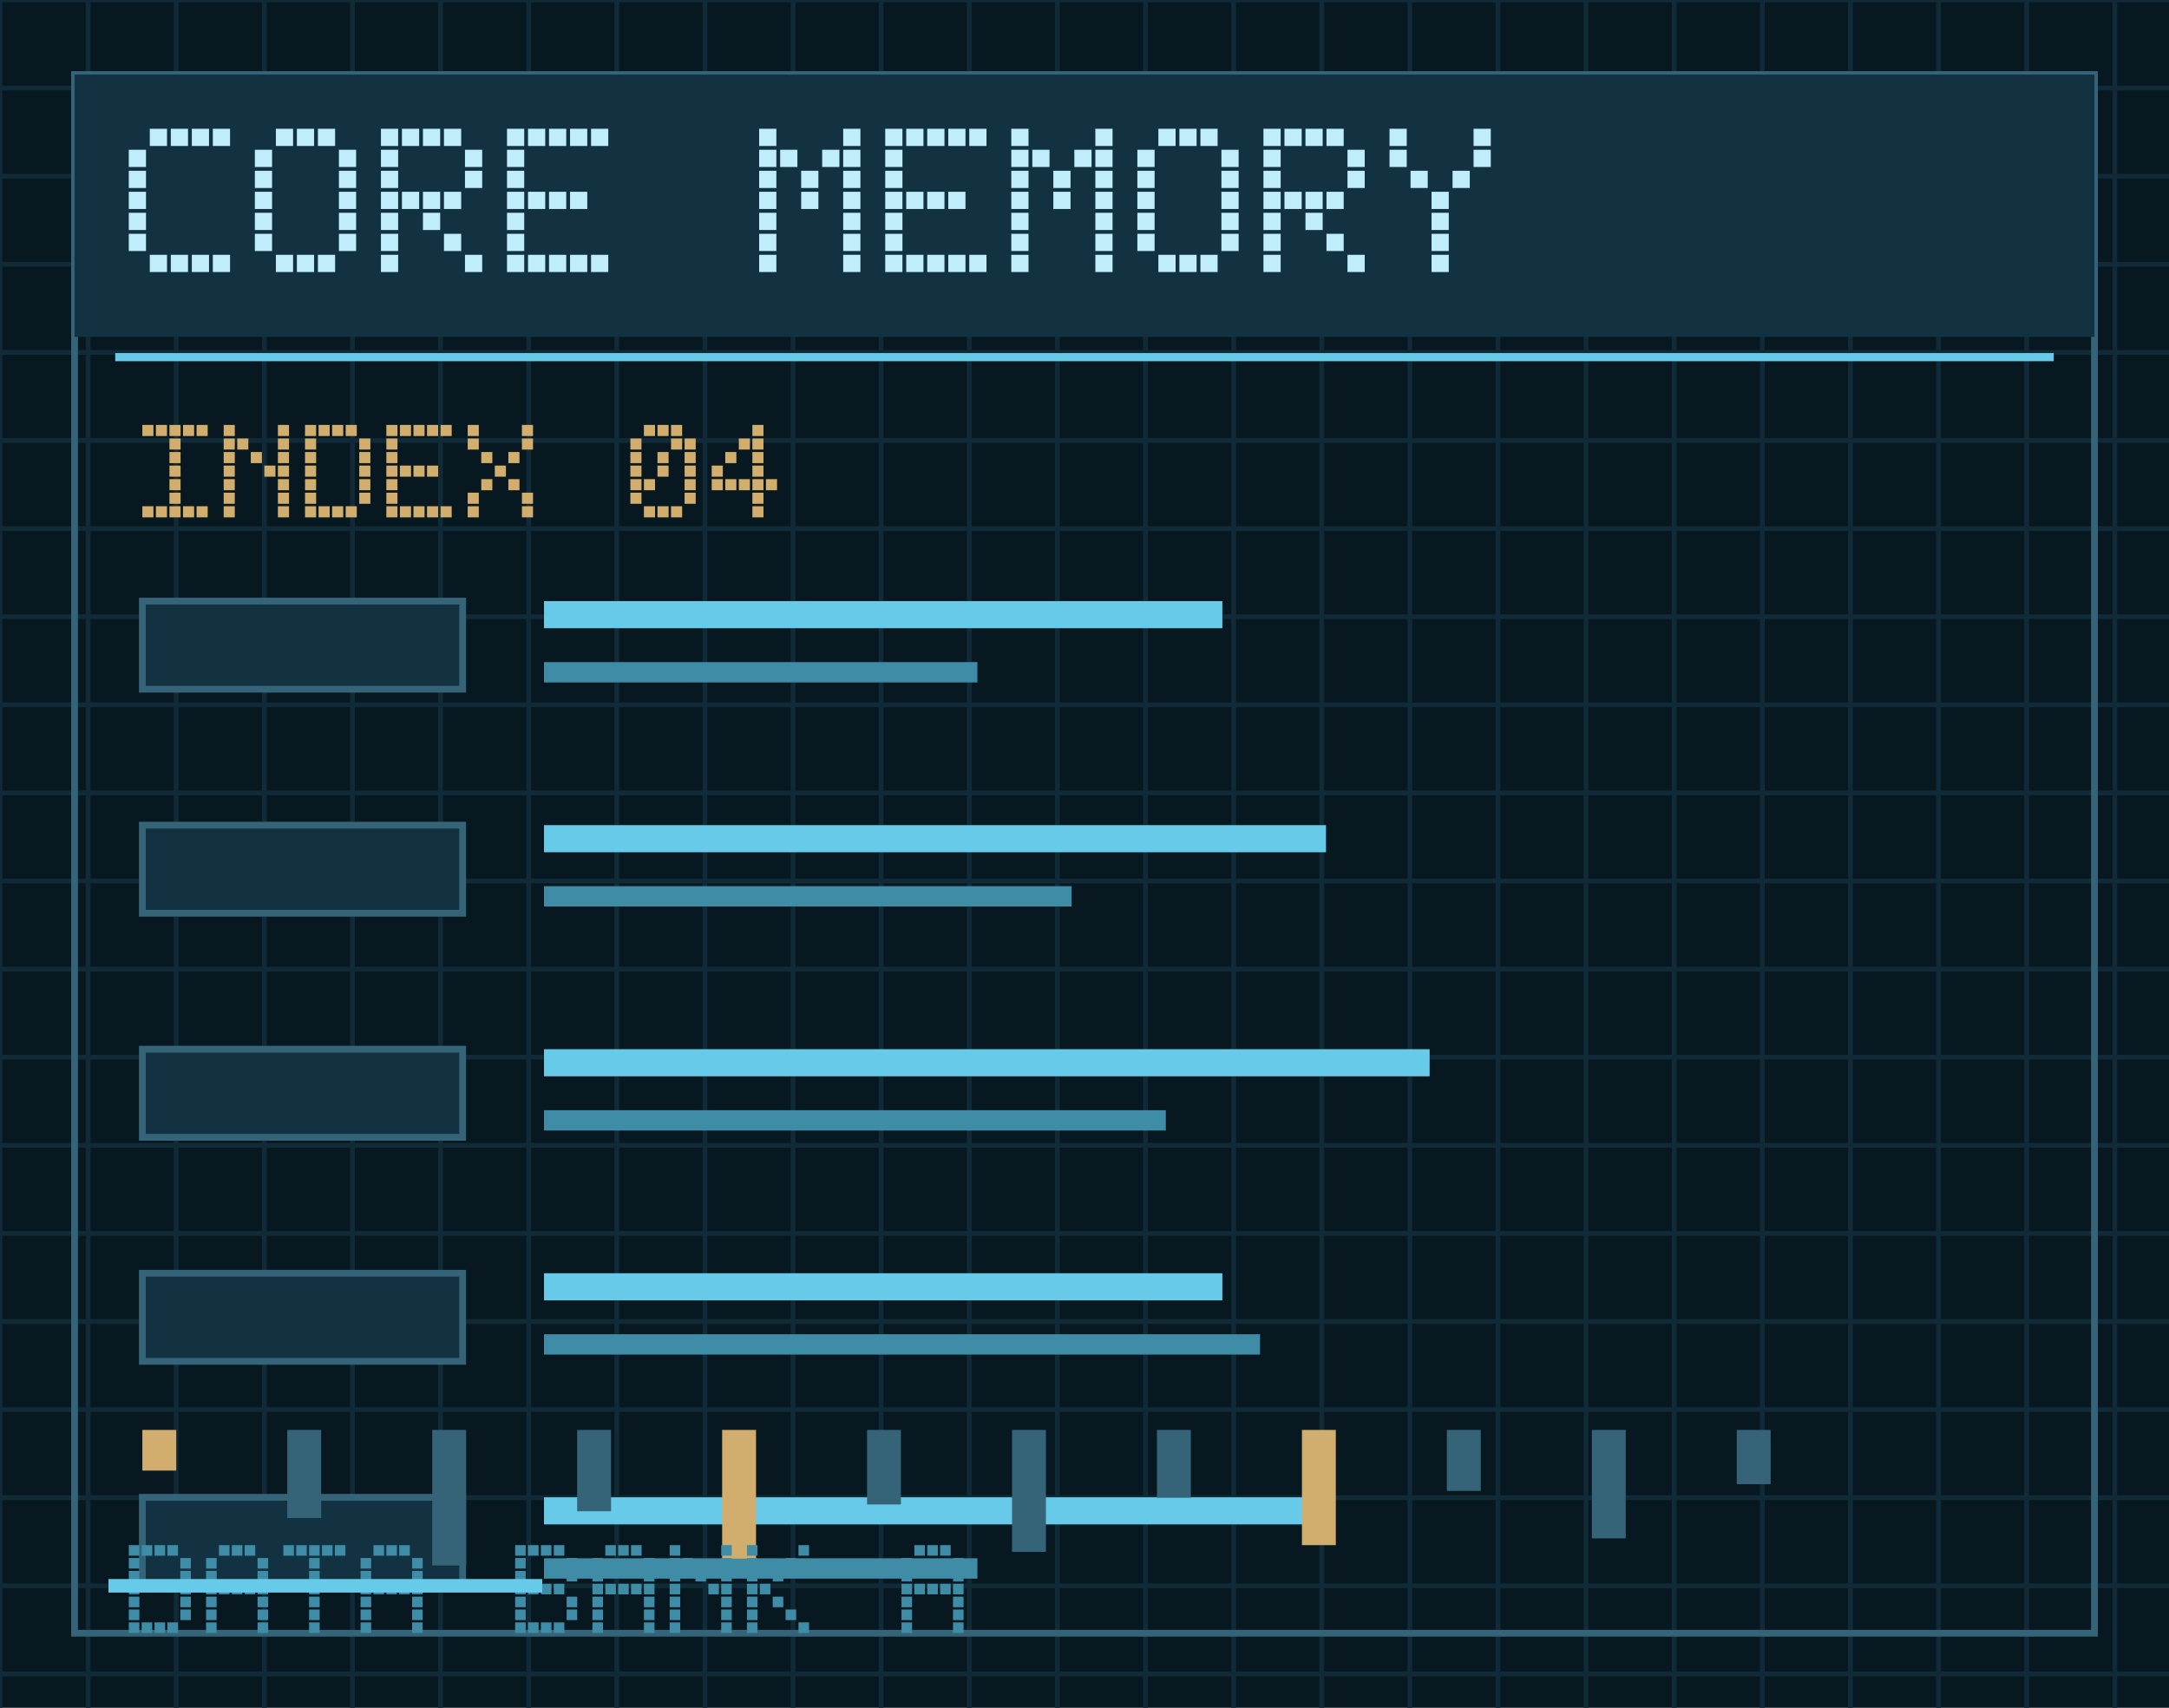
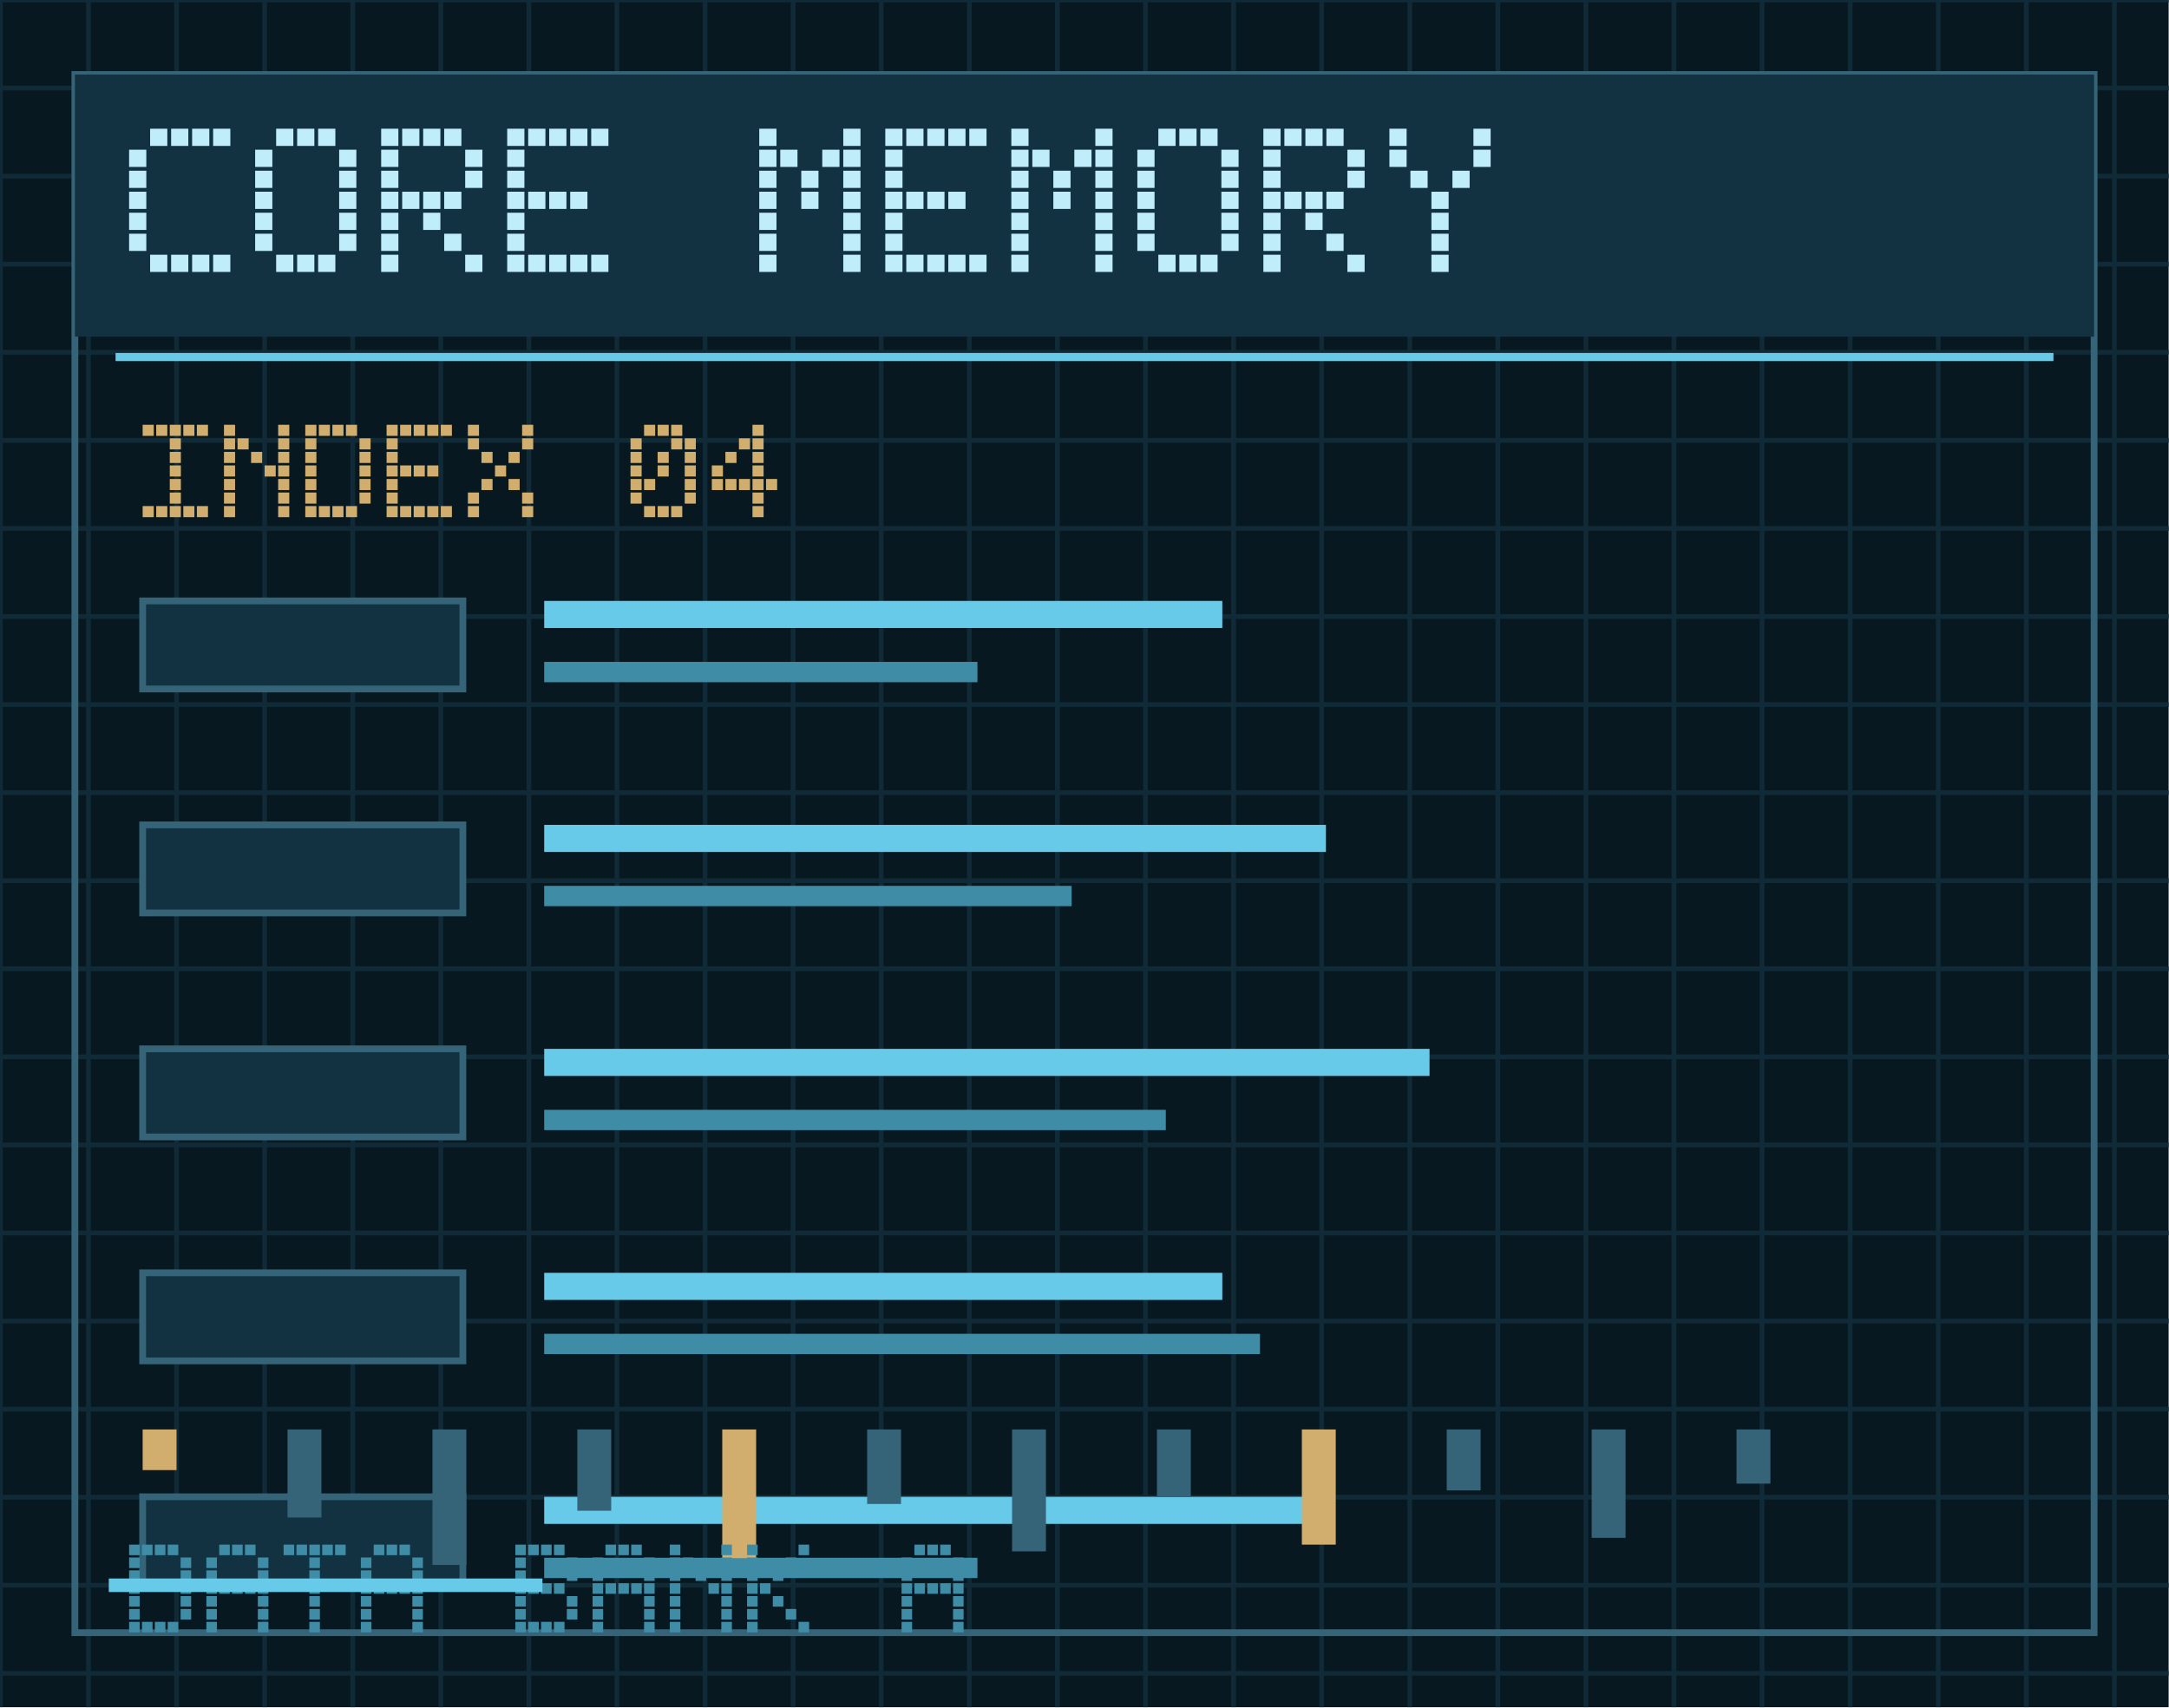
- <svg xmlns="http://www.w3.org/2000/svg" width="320" height="252" viewBox="0 0 320 252">
+ <svg xmlns="http://www.w3.org/2000/svg" width="329" height="259" viewBox="0 0 320 252">
  <rect x="0" y="0" width="320" height="252" fill="#071820" />
  <path d="M0 0L0 252" stroke="#102a37" stroke-width="0.7" fill="none" />
  <path d="M13 0L13 252" stroke="#102a37" stroke-width="0.7" fill="none" />
  <path d="M26 0L26 252" stroke="#102a37" stroke-width="0.7" fill="none" />
  <path d="M39 0L39 252" stroke="#102a37" stroke-width="0.7" fill="none" />
  <path d="M52 0L52 252" stroke="#102a37" stroke-width="0.7" fill="none" />
  <path d="M65 0L65 252" stroke="#102a37" stroke-width="0.7" fill="none" />
  <path d="M78 0L78 252" stroke="#102a37" stroke-width="0.7" fill="none" />
  <path d="M91 0L91 252" stroke="#102a37" stroke-width="0.7" fill="none" />
  <path d="M104 0L104 252" stroke="#102a37" stroke-width="0.7" fill="none" />
  <path d="M117 0L117 252" stroke="#102a37" stroke-width="0.7" fill="none" />
  <path d="M130 0L130 252" stroke="#102a37" stroke-width="0.7" fill="none" />
  <path d="M143 0L143 252" stroke="#102a37" stroke-width="0.7" fill="none" />
  <path d="M156 0L156 252" stroke="#102a37" stroke-width="0.7" fill="none" />
  <path d="M169 0L169 252" stroke="#102a37" stroke-width="0.7" fill="none" />
  <path d="M182 0L182 252" stroke="#102a37" stroke-width="0.7" fill="none" />
  <path d="M195 0L195 252" stroke="#102a37" stroke-width="0.7" fill="none" />
  <path d="M208 0L208 252" stroke="#102a37" stroke-width="0.7" fill="none" />
  <path d="M221 0L221 252" stroke="#102a37" stroke-width="0.7" fill="none" />
  <path d="M234 0L234 252" stroke="#102a37" stroke-width="0.7" fill="none" />
  <path d="M247 0L247 252" stroke="#102a37" stroke-width="0.7" fill="none" />
  <path d="M260 0L260 252" stroke="#102a37" stroke-width="0.7" fill="none" />
  <path d="M273 0L273 252" stroke="#102a37" stroke-width="0.7" fill="none" />
  <path d="M286 0L286 252" stroke="#102a37" stroke-width="0.7" fill="none" />
  <path d="M299 0L299 252" stroke="#102a37" stroke-width="0.7" fill="none" />
  <path d="M312 0L312 252" stroke="#102a37" stroke-width="0.7" fill="none" />
  <path d="M0 0L320 0" stroke="#102a37" stroke-width="0.7" fill="none" />
  <path d="M0 13L320 13" stroke="#102a37" stroke-width="0.7" fill="none" />
  <path d="M0 26L320 26" stroke="#102a37" stroke-width="0.7" fill="none" />
  <path d="M0 39L320 39" stroke="#102a37" stroke-width="0.7" fill="none" />
  <path d="M0 52L320 52" stroke="#102a37" stroke-width="0.7" fill="none" />
  <path d="M0 65L320 65" stroke="#102a37" stroke-width="0.7" fill="none" />
  <path d="M0 78L320 78" stroke="#102a37" stroke-width="0.7" fill="none" />
  <path d="M0 91L320 91" stroke="#102a37" stroke-width="0.7" fill="none" />
  <path d="M0 104L320 104" stroke="#102a37" stroke-width="0.7" fill="none" />
  <path d="M0 117L320 117" stroke="#102a37" stroke-width="0.7" fill="none" />
  <path d="M0 130L320 130" stroke="#102a37" stroke-width="0.7" fill="none" />
  <path d="M0 143L320 143" stroke="#102a37" stroke-width="0.7" fill="none" />
  <path d="M0 156L320 156" stroke="#102a37" stroke-width="0.7" fill="none" />
  <path d="M0 169L320 169" stroke="#102a37" stroke-width="0.7" fill="none" />
  <path d="M0 182L320 182" stroke="#102a37" stroke-width="0.7" fill="none" />
  <path d="M0 195L320 195" stroke="#102a37" stroke-width="0.7" fill="none" />
  <path d="M0 208L320 208" stroke="#102a37" stroke-width="0.7" fill="none" />
  <path d="M0 221L320 221" stroke="#102a37" stroke-width="0.7" fill="none" />
  <path d="M0 234L320 234" stroke="#102a37" stroke-width="0.7" fill="none" />
  <path d="M0 247L320 247" stroke="#102a37" stroke-width="0.7" fill="none" />
  <rect x="11" y="11" width="298" height="230" fill="none" stroke="#356478" stroke-width="1" />
  <rect x="11" y="11" width="298" height="38.7" fill="#123241" />
  <g fill="#c0edfa">
    <rect x="22.1" y="19" width="2.54" height="2.54" />
    <rect x="25.2" y="19" width="2.54" height="2.54" />
    <rect x="28.3" y="19" width="2.54" height="2.54" />
    <rect x="31.4" y="19" width="2.54" height="2.54" />
    <rect x="19" y="22.1" width="2.54" height="2.54" />
    <rect x="19" y="25.2" width="2.54" height="2.54" />
    <rect x="19" y="28.3" width="2.54" height="2.54" />
    <rect x="19" y="31.4" width="2.54" height="2.54" />
    <rect x="19" y="34.5" width="2.54" height="2.54" />
    <rect x="22.1" y="37.6" width="2.54" height="2.54" />
    <rect x="25.2" y="37.6" width="2.54" height="2.54" />
    <rect x="28.3" y="37.6" width="2.54" height="2.54" />
    <rect x="31.4" y="37.6" width="2.54" height="2.54" />
    <rect x="40.7" y="19" width="2.54" height="2.54" />
    <rect x="43.8" y="19" width="2.54" height="2.54" />
    <rect x="46.9" y="19" width="2.54" height="2.54" />
    <rect x="37.6" y="22.1" width="2.54" height="2.54" />
    <rect x="50" y="22.1" width="2.54" height="2.54" />
    <rect x="37.6" y="25.2" width="2.54" height="2.54" />
    <rect x="50" y="25.2" width="2.54" height="2.54" />
    <rect x="37.6" y="28.3" width="2.54" height="2.54" />
    <rect x="50" y="28.3" width="2.54" height="2.54" />
    <rect x="37.6" y="31.4" width="2.54" height="2.54" />
    <rect x="50" y="31.4" width="2.54" height="2.54" />
    <rect x="37.6" y="34.5" width="2.54" height="2.54" />
    <rect x="50" y="34.5" width="2.54" height="2.54" />
    <rect x="40.7" y="37.6" width="2.54" height="2.54" />
    <rect x="43.8" y="37.6" width="2.54" height="2.54" />
    <rect x="46.9" y="37.6" width="2.54" height="2.54" />
    <rect x="56.2" y="19" width="2.54" height="2.54" />
    <rect x="59.3" y="19" width="2.54" height="2.54" />
    <rect x="62.4" y="19" width="2.54" height="2.54" />
    <rect x="65.5" y="19" width="2.54" height="2.54" />
    <rect x="56.2" y="22.1" width="2.54" height="2.54" />
    <rect x="68.6" y="22.1" width="2.54" height="2.54" />
    <rect x="56.2" y="25.2" width="2.54" height="2.54" />
    <rect x="68.6" y="25.2" width="2.54" height="2.54" />
    <rect x="56.2" y="28.3" width="2.54" height="2.54" />
    <rect x="59.3" y="28.3" width="2.54" height="2.54" />
    <rect x="62.4" y="28.3" width="2.54" height="2.54" />
    <rect x="65.5" y="28.3" width="2.54" height="2.54" />
    <rect x="56.2" y="31.4" width="2.54" height="2.54" />
    <rect x="62.4" y="31.4" width="2.54" height="2.54" />
    <rect x="56.2" y="34.5" width="2.54" height="2.54" />
    <rect x="65.5" y="34.5" width="2.54" height="2.54" />
    <rect x="56.2" y="37.6" width="2.54" height="2.54" />
    <rect x="68.6" y="37.6" width="2.54" height="2.54" />
    <rect x="74.8" y="19" width="2.54" height="2.54" />
    <rect x="77.9" y="19" width="2.54" height="2.54" />
    <rect x="81" y="19" width="2.54" height="2.54" />
    <rect x="84.1" y="19" width="2.54" height="2.54" />
    <rect x="87.2" y="19" width="2.54" height="2.54" />
    <rect x="74.8" y="22.1" width="2.54" height="2.54" />
    <rect x="74.8" y="25.2" width="2.54" height="2.54" />
    <rect x="74.8" y="28.3" width="2.54" height="2.54" />
    <rect x="77.9" y="28.3" width="2.54" height="2.54" />
    <rect x="81" y="28.3" width="2.54" height="2.54" />
    <rect x="84.1" y="28.3" width="2.54" height="2.54" />
    <rect x="74.8" y="31.4" width="2.54" height="2.54" />
    <rect x="74.8" y="34.5" width="2.54" height="2.54" />
    <rect x="74.8" y="37.6" width="2.54" height="2.54" />
    <rect x="77.9" y="37.6" width="2.54" height="2.54" />
    <rect x="81" y="37.6" width="2.54" height="2.54" />
    <rect x="84.1" y="37.6" width="2.54" height="2.54" />
    <rect x="87.2" y="37.6" width="2.54" height="2.54" />
    <rect x="112" y="19" width="2.54" height="2.54" />
    <rect x="124.4" y="19" width="2.54" height="2.54" />
    <rect x="112" y="22.1" width="2.54" height="2.54" />
    <rect x="115.1" y="22.1" width="2.54" height="2.54" />
    <rect x="121.3" y="22.1" width="2.54" height="2.54" />
    <rect x="124.4" y="22.1" width="2.54" height="2.54" />
    <rect x="112" y="25.2" width="2.54" height="2.54" />
    <rect x="118.2" y="25.2" width="2.54" height="2.54" />
    <rect x="124.4" y="25.2" width="2.54" height="2.54" />
    <rect x="112" y="28.3" width="2.54" height="2.54" />
    <rect x="118.2" y="28.3" width="2.54" height="2.54" />
    <rect x="124.4" y="28.3" width="2.54" height="2.54" />
    <rect x="112" y="31.4" width="2.54" height="2.54" />
    <rect x="124.4" y="31.4" width="2.54" height="2.54" />
    <rect x="112" y="34.5" width="2.54" height="2.54" />
    <rect x="124.4" y="34.5" width="2.54" height="2.54" />
    <rect x="112" y="37.6" width="2.54" height="2.54" />
    <rect x="124.4" y="37.6" width="2.54" height="2.54" />
    <rect x="130.6" y="19" width="2.54" height="2.54" />
    <rect x="133.7" y="19" width="2.54" height="2.54" />
    <rect x="136.8" y="19" width="2.54" height="2.54" />
    <rect x="139.9" y="19" width="2.54" height="2.54" />
    <rect x="143" y="19" width="2.54" height="2.54" />
    <rect x="130.6" y="22.1" width="2.54" height="2.54" />
    <rect x="130.6" y="25.2" width="2.54" height="2.54" />
    <rect x="130.6" y="28.3" width="2.54" height="2.54" />
    <rect x="133.7" y="28.3" width="2.54" height="2.54" />
    <rect x="136.8" y="28.3" width="2.54" height="2.54" />
    <rect x="139.9" y="28.3" width="2.54" height="2.54" />
    <rect x="130.6" y="31.4" width="2.54" height="2.54" />
    <rect x="130.6" y="34.5" width="2.54" height="2.54" />
    <rect x="130.6" y="37.6" width="2.54" height="2.54" />
    <rect x="133.7" y="37.6" width="2.54" height="2.54" />
    <rect x="136.8" y="37.6" width="2.54" height="2.54" />
    <rect x="139.9" y="37.6" width="2.54" height="2.54" />
    <rect x="143" y="37.6" width="2.54" height="2.54" />
    <rect x="149.2" y="19" width="2.54" height="2.54" />
    <rect x="161.6" y="19" width="2.54" height="2.54" />
    <rect x="149.2" y="22.1" width="2.54" height="2.54" />
    <rect x="152.3" y="22.1" width="2.54" height="2.54" />
    <rect x="158.5" y="22.1" width="2.54" height="2.54" />
    <rect x="161.6" y="22.1" width="2.54" height="2.54" />
    <rect x="149.2" y="25.2" width="2.54" height="2.54" />
    <rect x="155.4" y="25.2" width="2.54" height="2.54" />
    <rect x="161.6" y="25.2" width="2.54" height="2.54" />
    <rect x="149.2" y="28.3" width="2.54" height="2.54" />
    <rect x="155.4" y="28.3" width="2.54" height="2.54" />
    <rect x="161.6" y="28.3" width="2.54" height="2.54" />
    <rect x="149.2" y="31.4" width="2.54" height="2.54" />
    <rect x="161.6" y="31.4" width="2.54" height="2.54" />
    <rect x="149.2" y="34.5" width="2.54" height="2.54" />
    <rect x="161.6" y="34.5" width="2.54" height="2.54" />
    <rect x="149.2" y="37.6" width="2.54" height="2.54" />
    <rect x="161.6" y="37.6" width="2.54" height="2.54" />
    <rect x="170.9" y="19" width="2.54" height="2.54" />
    <rect x="174" y="19" width="2.54" height="2.54" />
    <rect x="177.1" y="19" width="2.54" height="2.54" />
    <rect x="167.8" y="22.1" width="2.54" height="2.54" />
    <rect x="180.2" y="22.1" width="2.54" height="2.54" />
    <rect x="167.8" y="25.2" width="2.54" height="2.54" />
    <rect x="180.2" y="25.2" width="2.54" height="2.54" />
    <rect x="167.8" y="28.3" width="2.54" height="2.54" />
    <rect x="180.2" y="28.3" width="2.54" height="2.54" />
    <rect x="167.8" y="31.4" width="2.54" height="2.54" />
    <rect x="180.2" y="31.4" width="2.54" height="2.54" />
    <rect x="167.8" y="34.5" width="2.54" height="2.54" />
    <rect x="180.2" y="34.5" width="2.54" height="2.54" />
    <rect x="170.9" y="37.6" width="2.54" height="2.54" />
    <rect x="174" y="37.6" width="2.54" height="2.54" />
    <rect x="177.1" y="37.6" width="2.54" height="2.54" />
    <rect x="186.4" y="19" width="2.54" height="2.54" />
    <rect x="189.5" y="19" width="2.54" height="2.54" />
    <rect x="192.6" y="19" width="2.54" height="2.54" />
    <rect x="195.7" y="19" width="2.54" height="2.54" />
    <rect x="186.4" y="22.1" width="2.54" height="2.54" />
    <rect x="198.8" y="22.1" width="2.54" height="2.54" />
    <rect x="186.4" y="25.2" width="2.54" height="2.54" />
    <rect x="198.8" y="25.2" width="2.54" height="2.54" />
    <rect x="186.4" y="28.3" width="2.54" height="2.54" />
    <rect x="189.5" y="28.3" width="2.54" height="2.54" />
    <rect x="192.6" y="28.3" width="2.54" height="2.54" />
    <rect x="195.7" y="28.3" width="2.54" height="2.54" />
    <rect x="186.4" y="31.4" width="2.54" height="2.54" />
    <rect x="192.6" y="31.4" width="2.54" height="2.54" />
    <rect x="186.4" y="34.5" width="2.54" height="2.54" />
    <rect x="195.7" y="34.5" width="2.54" height="2.54" />
    <rect x="186.4" y="37.6" width="2.54" height="2.54" />
    <rect x="198.8" y="37.6" width="2.54" height="2.54" />
    <rect x="205" y="19" width="2.54" height="2.54" />
    <rect x="217.4" y="19" width="2.54" height="2.54" />
    <rect x="205" y="22.1" width="2.54" height="2.54" />
    <rect x="217.4" y="22.1" width="2.54" height="2.54" />
    <rect x="208.1" y="25.2" width="2.54" height="2.54" />
    <rect x="214.3" y="25.2" width="2.54" height="2.54" />
    <rect x="211.2" y="28.3" width="2.54" height="2.54" />
    <rect x="211.2" y="31.4" width="2.54" height="2.54" />
    <rect x="211.2" y="34.5" width="2.54" height="2.54" />
    <rect x="211.2" y="37.6" width="2.54" height="2.54" />
  </g>
  <path d="M17 52.7L303 52.7" stroke="#67cae9" stroke-width="1.2" fill="none" />
  <g fill="#d1ae6d">
    <rect x="21" y="62.7" width="1.64" height="1.64" />
    <rect x="23" y="62.7" width="1.64" height="1.64" />
    <rect x="25" y="62.7" width="1.64" height="1.64" />
    <rect x="27" y="62.7" width="1.64" height="1.64" />
    <rect x="29" y="62.7" width="1.64" height="1.64" />
    <rect x="25" y="64.7" width="1.64" height="1.64" />
    <rect x="25" y="66.7" width="1.64" height="1.64" />
    <rect x="25" y="68.7" width="1.64" height="1.64" />
    <rect x="25" y="70.7" width="1.64" height="1.64" />
    <rect x="25" y="72.7" width="1.64" height="1.64" />
    <rect x="21" y="74.7" width="1.64" height="1.64" />
    <rect x="23" y="74.7" width="1.64" height="1.64" />
    <rect x="25" y="74.7" width="1.64" height="1.64" />
    <rect x="27" y="74.7" width="1.64" height="1.64" />
    <rect x="29" y="74.7" width="1.64" height="1.64" />
    <rect x="33" y="62.7" width="1.64" height="1.64" />
    <rect x="41" y="62.7" width="1.64" height="1.64" />
    <rect x="33" y="64.7" width="1.64" height="1.64" />
    <rect x="35" y="64.7" width="1.64" height="1.64" />
    <rect x="41" y="64.7" width="1.64" height="1.64" />
    <rect x="33" y="66.7" width="1.64" height="1.64" />
    <rect x="37" y="66.7" width="1.64" height="1.64" />
    <rect x="41" y="66.7" width="1.64" height="1.64" />
    <rect x="33" y="68.7" width="1.64" height="1.64" />
    <rect x="39" y="68.7" width="1.64" height="1.64" />
    <rect x="41" y="68.7" width="1.64" height="1.64" />
    <rect x="33" y="70.7" width="1.64" height="1.64" />
    <rect x="41" y="70.7" width="1.64" height="1.64" />
    <rect x="33" y="72.7" width="1.64" height="1.64" />
    <rect x="41" y="72.7" width="1.64" height="1.64" />
    <rect x="33" y="74.7" width="1.64" height="1.64" />
    <rect x="41" y="74.7" width="1.64" height="1.64" />
    <rect x="45" y="62.7" width="1.64" height="1.64" />
    <rect x="47" y="62.7" width="1.64" height="1.64" />
    <rect x="49" y="62.7" width="1.64" height="1.64" />
    <rect x="51" y="62.7" width="1.64" height="1.64" />
    <rect x="45" y="64.7" width="1.64" height="1.64" />
    <rect x="53" y="64.7" width="1.64" height="1.64" />
    <rect x="45" y="66.7" width="1.64" height="1.64" />
    <rect x="53" y="66.7" width="1.64" height="1.64" />
    <rect x="45" y="68.7" width="1.64" height="1.64" />
    <rect x="53" y="68.7" width="1.64" height="1.64" />
    <rect x="45" y="70.7" width="1.64" height="1.64" />
    <rect x="53" y="70.7" width="1.64" height="1.64" />
    <rect x="45" y="72.7" width="1.64" height="1.64" />
    <rect x="53" y="72.7" width="1.64" height="1.64" />
    <rect x="45" y="74.7" width="1.64" height="1.64" />
    <rect x="47" y="74.7" width="1.64" height="1.64" />
    <rect x="49" y="74.7" width="1.64" height="1.64" />
    <rect x="51" y="74.7" width="1.64" height="1.64" />
    <rect x="57" y="62.7" width="1.64" height="1.64" />
    <rect x="59" y="62.7" width="1.64" height="1.64" />
    <rect x="61" y="62.7" width="1.64" height="1.64" />
    <rect x="63" y="62.7" width="1.64" height="1.64" />
    <rect x="65" y="62.7" width="1.64" height="1.64" />
    <rect x="57" y="64.7" width="1.64" height="1.64" />
    <rect x="57" y="66.7" width="1.64" height="1.64" />
    <rect x="57" y="68.7" width="1.64" height="1.64" />
    <rect x="59" y="68.7" width="1.64" height="1.64" />
    <rect x="61" y="68.7" width="1.64" height="1.64" />
    <rect x="63" y="68.7" width="1.64" height="1.64" />
    <rect x="57" y="70.7" width="1.64" height="1.64" />
    <rect x="57" y="72.7" width="1.64" height="1.64" />
    <rect x="57" y="74.7" width="1.64" height="1.64" />
    <rect x="59" y="74.7" width="1.64" height="1.64" />
    <rect x="61" y="74.7" width="1.64" height="1.64" />
    <rect x="63" y="74.7" width="1.64" height="1.64" />
    <rect x="65" y="74.7" width="1.64" height="1.64" />
    <rect x="69" y="62.7" width="1.64" height="1.64" />
    <rect x="77" y="62.7" width="1.64" height="1.64" />
    <rect x="69" y="64.7" width="1.64" height="1.64" />
    <rect x="77" y="64.7" width="1.64" height="1.64" />
    <rect x="71" y="66.7" width="1.64" height="1.64" />
    <rect x="75" y="66.7" width="1.64" height="1.64" />
    <rect x="73" y="68.7" width="1.64" height="1.64" />
    <rect x="71" y="70.7" width="1.64" height="1.64" />
    <rect x="75" y="70.7" width="1.64" height="1.64" />
    <rect x="69" y="72.7" width="1.64" height="1.64" />
    <rect x="77" y="72.7" width="1.64" height="1.64" />
    <rect x="69" y="74.7" width="1.64" height="1.64" />
    <rect x="77" y="74.7" width="1.64" height="1.64" />
    <rect x="95" y="62.7" width="1.64" height="1.64" />
    <rect x="97" y="62.7" width="1.64" height="1.64" />
    <rect x="99" y="62.7" width="1.64" height="1.64" />
    <rect x="93" y="64.7" width="1.64" height="1.64" />
    <rect x="99" y="64.7" width="1.64" height="1.64" />
    <rect x="101" y="64.7" width="1.64" height="1.64" />
    <rect x="93" y="66.7" width="1.64" height="1.64" />
    <rect x="97" y="66.7" width="1.64" height="1.64" />
    <rect x="101" y="66.7" width="1.64" height="1.64" />
    <rect x="93" y="68.7" width="1.64" height="1.64" />
    <rect x="97" y="68.7" width="1.64" height="1.64" />
    <rect x="101" y="68.7" width="1.64" height="1.64" />
    <rect x="93" y="70.7" width="1.64" height="1.64" />
    <rect x="95" y="70.7" width="1.64" height="1.64" />
    <rect x="101" y="70.7" width="1.64" height="1.64" />
    <rect x="93" y="72.7" width="1.64" height="1.64" />
    <rect x="101" y="72.7" width="1.64" height="1.64" />
    <rect x="95" y="74.7" width="1.64" height="1.64" />
    <rect x="97" y="74.7" width="1.64" height="1.64" />
    <rect x="99" y="74.7" width="1.64" height="1.64" />
    <rect x="111" y="62.7" width="1.64" height="1.64" />
    <rect x="109" y="64.7" width="1.64" height="1.64" />
    <rect x="111" y="64.7" width="1.64" height="1.64" />
    <rect x="107" y="66.7" width="1.64" height="1.64" />
    <rect x="111" y="66.7" width="1.64" height="1.64" />
    <rect x="105" y="68.7" width="1.64" height="1.64" />
    <rect x="111" y="68.7" width="1.64" height="1.64" />
    <rect x="105" y="70.7" width="1.64" height="1.64" />
    <rect x="107" y="70.7" width="1.64" height="1.64" />
    <rect x="109" y="70.7" width="1.64" height="1.64" />
    <rect x="111" y="70.7" width="1.64" height="1.64" />
    <rect x="113" y="70.7" width="1.64" height="1.64" />
    <rect x="111" y="72.7" width="1.64" height="1.64" />
    <rect x="111" y="74.7" width="1.64" height="1.64" />
  </g>
  <rect x="21" y="88.7" width="47.26" height="13" fill="#123241" stroke="#356478" stroke-width="1" />
  <rect x="80.26" y="88.7" width="100.08" height="4" fill="#67cae9" />
  <rect x="80.26" y="97.7" width="63.94" height="3" fill="#3f8ca6" />
  <rect x="21" y="121.76" width="47.26" height="13" fill="#123241" stroke="#356478" stroke-width="1" />
  <rect x="80.26" y="121.76" width="115.37" height="4" fill="#67cae9" />
  <rect x="80.26" y="130.76" width="77.84" height="3" fill="#3f8ca6" />
  <rect x="21" y="154.82" width="47.26" height="13" fill="#123241" stroke="#356478" stroke-width="1" />
  <rect x="80.26" y="154.82" width="130.66" height="4" fill="#67cae9" />
  <rect x="80.26" y="163.82" width="91.74" height="3" fill="#3f8ca6" />
  <rect x="21" y="187.88" width="47.26" height="13" fill="#123241" stroke="#356478" stroke-width="1" />
  <rect x="80.26" y="187.88" width="100.08" height="4" fill="#67cae9" />
  <rect x="80.26" y="196.88" width="105.64" height="3" fill="#3f8ca6" />
  <rect x="21" y="220.94" width="47.26" height="13" fill="#123241" stroke="#356478" stroke-width="1" />
  <rect x="80.26" y="220.94" width="115.37" height="4" fill="#67cae9" />
  <rect x="80.26" y="229.94" width="63.94" height="3" fill="#3f8ca6" />
  <rect x="21" y="211" width="5" height="6" fill="#d1ae6d" />
  <rect x="42.38" y="211" width="5" height="13" fill="#356478" />
  <rect x="63.77" y="211" width="5" height="20" fill="#356478" />
  <rect x="85.15" y="211" width="5" height="12" fill="#356478" />
  <rect x="106.54" y="211" width="5" height="19" fill="#d1ae6d" />
  <rect x="127.92" y="211" width="5" height="11" fill="#356478" />
  <rect x="149.31" y="211" width="5" height="18" fill="#356478" />
  <rect x="170.69" y="211" width="5" height="10" fill="#356478" />
  <rect x="192.08" y="211" width="5" height="17" fill="#d1ae6d" />
  <rect x="213.46" y="211" width="5" height="9" fill="#356478" />
  <rect x="234.85" y="211" width="5" height="16" fill="#356478" />
  <rect x="256.23" y="211" width="5" height="8" fill="#356478" />
  <g fill="#3f8ca6">
    <rect x="19" y="228" width="1.56" height="1.56" />
    <rect x="20.9" y="228" width="1.56" height="1.56" />
    <rect x="22.8" y="228" width="1.56" height="1.56" />
    <rect x="24.7" y="228" width="1.56" height="1.56" />
    <rect x="19" y="229.9" width="1.56" height="1.56" />
    <rect x="26.6" y="229.9" width="1.56" height="1.56" />
    <rect x="19" y="231.8" width="1.56" height="1.56" />
    <rect x="26.6" y="231.8" width="1.56" height="1.56" />
    <rect x="19" y="233.7" width="1.56" height="1.56" />
    <rect x="26.6" y="233.7" width="1.56" height="1.56" />
    <rect x="19" y="235.6" width="1.56" height="1.56" />
    <rect x="26.6" y="235.6" width="1.56" height="1.56" />
    <rect x="19" y="237.5" width="1.56" height="1.56" />
    <rect x="26.6" y="237.5" width="1.56" height="1.56" />
    <rect x="19" y="239.4" width="1.56" height="1.56" />
    <rect x="20.9" y="239.4" width="1.56" height="1.56" />
    <rect x="22.8" y="239.4" width="1.56" height="1.56" />
    <rect x="24.7" y="239.4" width="1.56" height="1.56" />
    <rect x="32.3" y="228" width="1.56" height="1.56" />
    <rect x="34.2" y="228" width="1.56" height="1.56" />
    <rect x="36.1" y="228" width="1.56" height="1.56" />
    <rect x="30.4" y="229.9" width="1.56" height="1.56" />
    <rect x="38" y="229.9" width="1.56" height="1.56" />
    <rect x="30.4" y="231.8" width="1.56" height="1.56" />
    <rect x="38" y="231.8" width="1.56" height="1.56" />
    <rect x="30.4" y="233.7" width="1.56" height="1.56" />
    <rect x="32.3" y="233.7" width="1.56" height="1.56" />
    <rect x="34.2" y="233.7" width="1.56" height="1.56" />
    <rect x="36.1" y="233.7" width="1.56" height="1.56" />
    <rect x="38" y="233.7" width="1.56" height="1.56" />
    <rect x="30.4" y="235.6" width="1.56" height="1.56" />
    <rect x="38" y="235.6" width="1.56" height="1.56" />
    <rect x="30.4" y="237.5" width="1.56" height="1.56" />
    <rect x="38" y="237.5" width="1.56" height="1.56" />
    <rect x="30.4" y="239.4" width="1.56" height="1.56" />
    <rect x="38" y="239.4" width="1.56" height="1.56" />
    <rect x="41.8" y="228" width="1.56" height="1.56" />
    <rect x="43.7" y="228" width="1.56" height="1.56" />
    <rect x="45.6" y="228" width="1.56" height="1.56" />
    <rect x="47.5" y="228" width="1.56" height="1.56" />
    <rect x="49.4" y="228" width="1.56" height="1.56" />
    <rect x="45.6" y="229.9" width="1.56" height="1.56" />
    <rect x="45.6" y="231.8" width="1.56" height="1.56" />
    <rect x="45.6" y="233.7" width="1.56" height="1.56" />
    <rect x="45.6" y="235.6" width="1.56" height="1.56" />
    <rect x="45.6" y="237.5" width="1.56" height="1.56" />
    <rect x="45.6" y="239.4" width="1.56" height="1.56" />
    <rect x="55.1" y="228" width="1.56" height="1.56" />
    <rect x="57" y="228" width="1.56" height="1.56" />
    <rect x="58.9" y="228" width="1.56" height="1.56" />
    <rect x="53.2" y="229.9" width="1.56" height="1.56" />
    <rect x="60.8" y="229.9" width="1.56" height="1.56" />
    <rect x="53.2" y="231.8" width="1.56" height="1.56" />
    <rect x="60.8" y="231.8" width="1.56" height="1.56" />
    <rect x="53.2" y="233.7" width="1.56" height="1.56" />
    <rect x="55.1" y="233.7" width="1.56" height="1.56" />
    <rect x="57" y="233.7" width="1.56" height="1.56" />
    <rect x="58.9" y="233.7" width="1.56" height="1.56" />
    <rect x="60.8" y="233.7" width="1.56" height="1.56" />
    <rect x="53.2" y="235.6" width="1.56" height="1.56" />
    <rect x="60.8" y="235.6" width="1.56" height="1.56" />
    <rect x="53.2" y="237.5" width="1.56" height="1.56" />
    <rect x="60.8" y="237.5" width="1.56" height="1.56" />
    <rect x="53.2" y="239.4" width="1.56" height="1.56" />
    <rect x="60.8" y="239.4" width="1.56" height="1.56" />
    <rect x="76" y="228" width="1.56" height="1.56" />
    <rect x="77.9" y="228" width="1.56" height="1.56" />
    <rect x="79.8" y="228" width="1.56" height="1.56" />
    <rect x="81.7" y="228" width="1.56" height="1.56" />
    <rect x="76" y="229.9" width="1.56" height="1.56" />
    <rect x="83.6" y="229.9" width="1.56" height="1.56" />
    <rect x="76" y="231.8" width="1.56" height="1.56" />
    <rect x="83.6" y="231.8" width="1.56" height="1.56" />
    <rect x="76" y="233.7" width="1.56" height="1.56" />
    <rect x="77.9" y="233.7" width="1.56" height="1.56" />
    <rect x="79.8" y="233.7" width="1.56" height="1.56" />
    <rect x="81.7" y="233.7" width="1.56" height="1.56" />
    <rect x="76" y="235.6" width="1.56" height="1.56" />
    <rect x="83.6" y="235.6" width="1.56" height="1.56" />
    <rect x="76" y="237.5" width="1.56" height="1.56" />
    <rect x="83.6" y="237.5" width="1.56" height="1.56" />
    <rect x="76" y="239.4" width="1.56" height="1.56" />
    <rect x="77.9" y="239.4" width="1.56" height="1.56" />
    <rect x="79.8" y="239.4" width="1.56" height="1.56" />
    <rect x="81.7" y="239.4" width="1.56" height="1.56" />
    <rect x="89.3" y="228" width="1.56" height="1.56" />
    <rect x="91.2" y="228" width="1.56" height="1.56" />
    <rect x="93.1" y="228" width="1.56" height="1.56" />
    <rect x="87.4" y="229.9" width="1.56" height="1.56" />
    <rect x="95" y="229.9" width="1.56" height="1.56" />
    <rect x="87.4" y="231.8" width="1.56" height="1.56" />
    <rect x="95" y="231.8" width="1.56" height="1.56" />
    <rect x="87.4" y="233.7" width="1.56" height="1.56" />
    <rect x="89.3" y="233.7" width="1.56" height="1.56" />
    <rect x="91.2" y="233.7" width="1.56" height="1.56" />
    <rect x="93.1" y="233.7" width="1.56" height="1.56" />
    <rect x="95" y="233.7" width="1.56" height="1.56" />
    <rect x="87.4" y="235.6" width="1.56" height="1.56" />
    <rect x="95" y="235.6" width="1.56" height="1.56" />
    <rect x="87.4" y="237.5" width="1.56" height="1.56" />
    <rect x="95" y="237.5" width="1.56" height="1.56" />
    <rect x="87.4" y="239.4" width="1.56" height="1.56" />
    <rect x="95" y="239.4" width="1.56" height="1.56" />
    <rect x="98.8" y="228" width="1.56" height="1.56" />
    <rect x="106.4" y="228" width="1.56" height="1.56" />
    <rect x="98.8" y="229.9" width="1.56" height="1.56" />
    <rect x="100.7" y="229.9" width="1.56" height="1.56" />
    <rect x="106.4" y="229.9" width="1.56" height="1.56" />
    <rect x="98.8" y="231.8" width="1.56" height="1.56" />
    <rect x="102.6" y="231.8" width="1.56" height="1.56" />
    <rect x="106.4" y="231.8" width="1.56" height="1.56" />
    <rect x="98.8" y="233.7" width="1.56" height="1.56" />
    <rect x="104.5" y="233.7" width="1.56" height="1.56" />
    <rect x="106.4" y="233.7" width="1.56" height="1.56" />
    <rect x="98.8" y="235.6" width="1.56" height="1.56" />
    <rect x="106.4" y="235.6" width="1.56" height="1.56" />
    <rect x="98.8" y="237.5" width="1.56" height="1.56" />
    <rect x="106.4" y="237.5" width="1.56" height="1.56" />
    <rect x="98.8" y="239.4" width="1.56" height="1.56" />
    <rect x="106.4" y="239.4" width="1.56" height="1.56" />
    <rect x="110.2" y="228" width="1.56" height="1.56" />
    <rect x="117.8" y="228" width="1.56" height="1.56" />
    <rect x="110.2" y="229.9" width="1.56" height="1.56" />
    <rect x="115.9" y="229.9" width="1.56" height="1.56" />
    <rect x="110.2" y="231.8" width="1.56" height="1.56" />
    <rect x="114" y="231.8" width="1.56" height="1.56" />
    <rect x="110.2" y="233.7" width="1.56" height="1.56" />
    <rect x="112.1" y="233.7" width="1.56" height="1.56" />
    <rect x="110.2" y="235.6" width="1.56" height="1.56" />
    <rect x="114" y="235.6" width="1.56" height="1.56" />
    <rect x="110.2" y="237.5" width="1.56" height="1.56" />
    <rect x="115.9" y="237.5" width="1.56" height="1.56" />
    <rect x="110.2" y="239.4" width="1.56" height="1.56" />
    <rect x="117.8" y="239.4" width="1.56" height="1.56" />
    <rect x="134.9" y="228" width="1.56" height="1.56" />
    <rect x="136.8" y="228" width="1.56" height="1.56" />
    <rect x="138.7" y="228" width="1.56" height="1.56" />
    <rect x="133" y="229.9" width="1.56" height="1.56" />
    <rect x="140.6" y="229.9" width="1.56" height="1.56" />
    <rect x="133" y="231.8" width="1.56" height="1.56" />
    <rect x="140.6" y="231.8" width="1.56" height="1.56" />
    <rect x="133" y="233.7" width="1.56" height="1.56" />
    <rect x="134.9" y="233.7" width="1.56" height="1.56" />
    <rect x="136.8" y="233.7" width="1.56" height="1.56" />
    <rect x="138.7" y="233.7" width="1.56" height="1.56" />
    <rect x="140.6" y="233.7" width="1.56" height="1.56" />
    <rect x="133" y="235.6" width="1.56" height="1.56" />
    <rect x="140.6" y="235.6" width="1.56" height="1.56" />
    <rect x="133" y="237.5" width="1.56" height="1.56" />
    <rect x="140.6" y="237.5" width="1.56" height="1.56" />
    <rect x="133" y="239.4" width="1.56" height="1.56" />
    <rect x="140.6" y="239.4" width="1.56" height="1.56" />
  </g>
  <rect x="16" y="233" width="64" height="2" fill="#67cae9" />
</svg>
